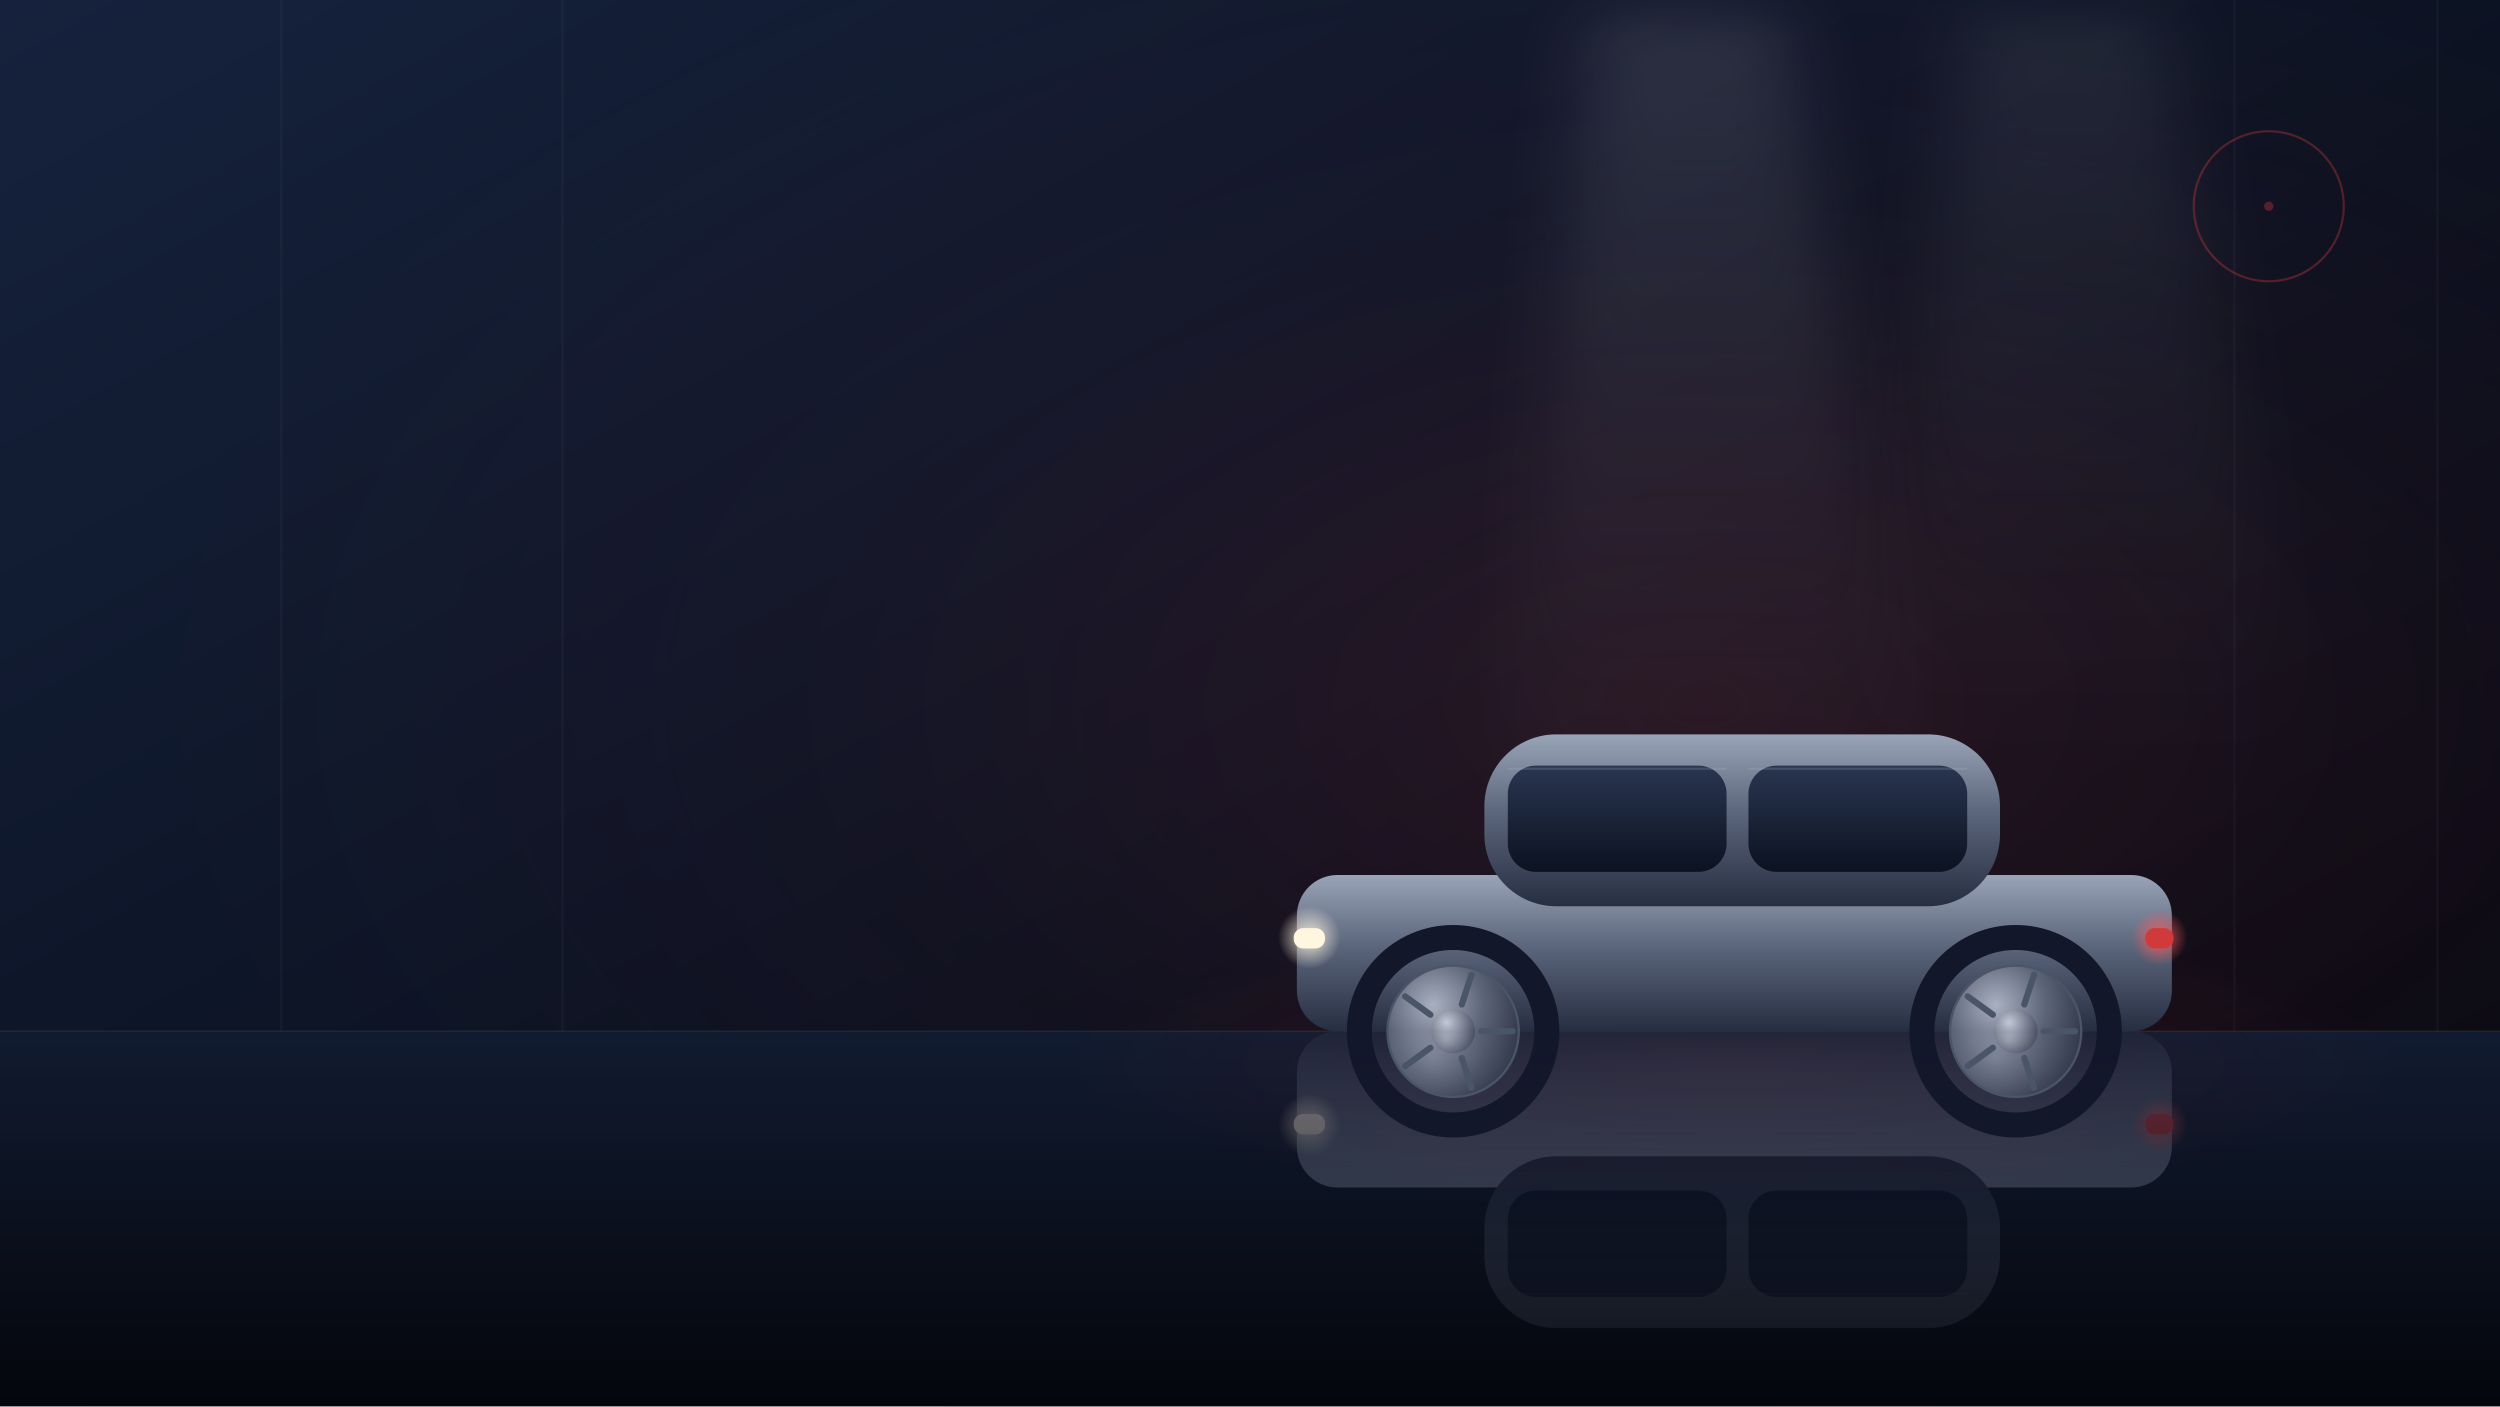
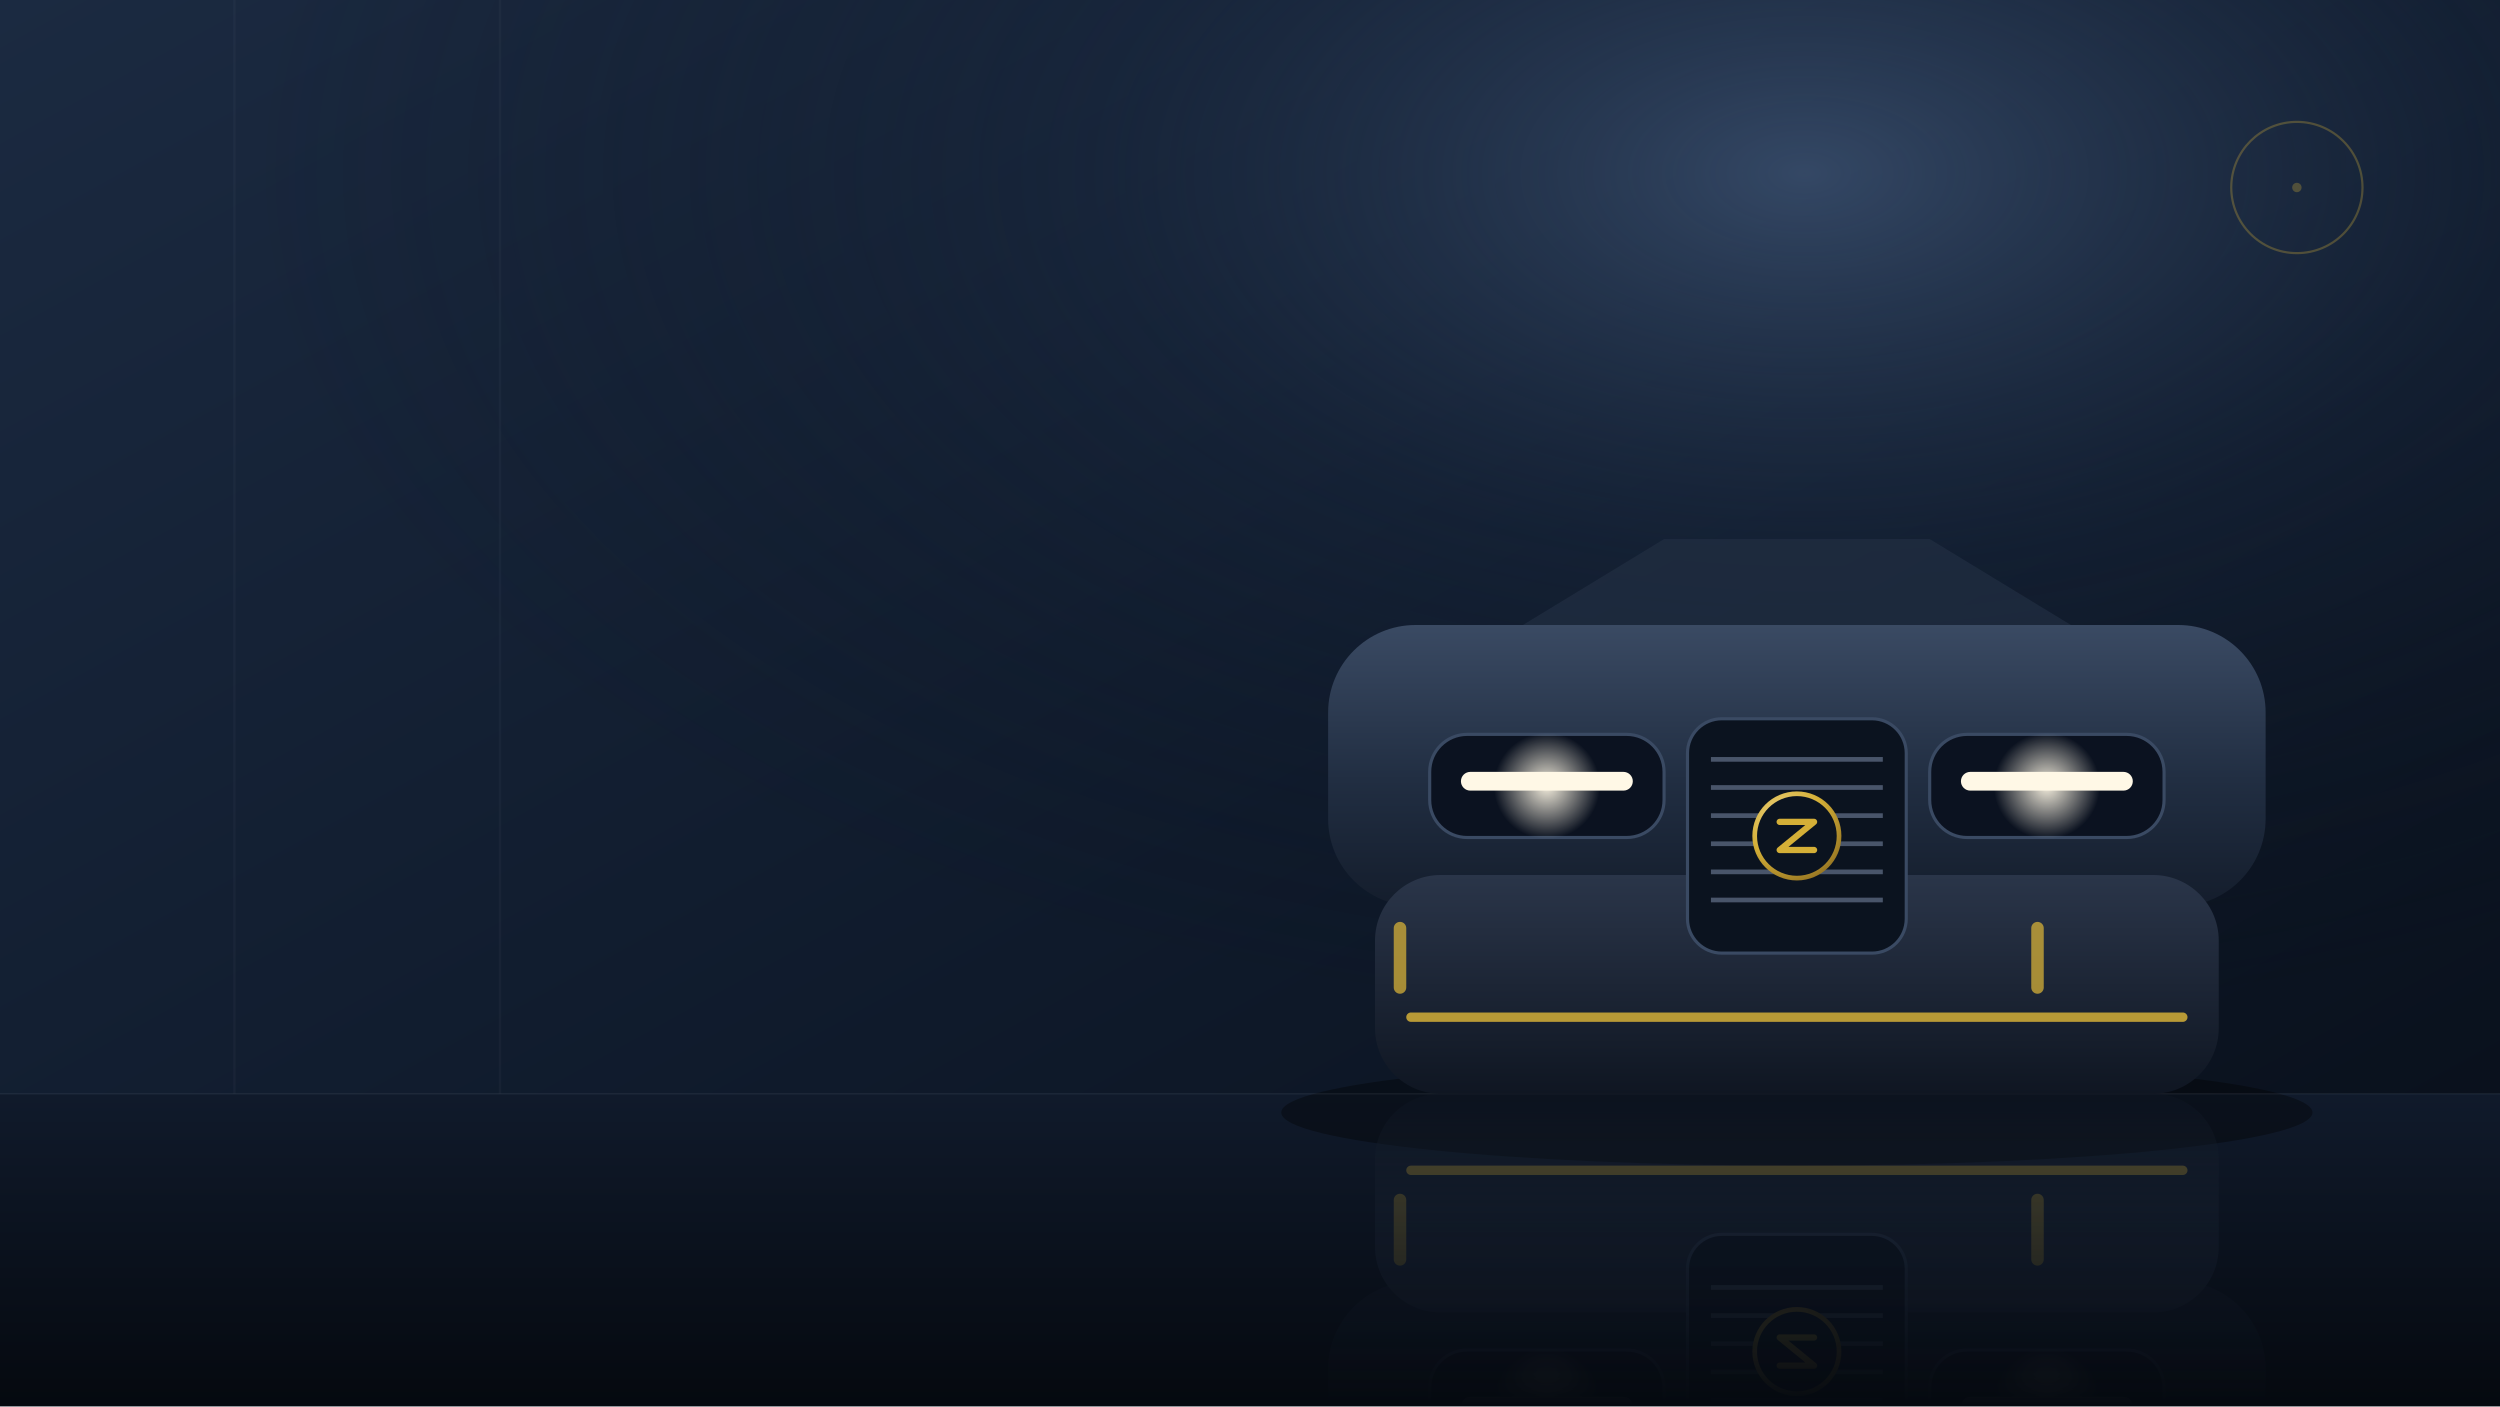
<svg xmlns="http://www.w3.org/2000/svg" viewBox="0 0 1600 900" role="img" aria-hidden="true">
  <defs>
    <linearGradient id="heroBg" x1="0" y1="0" x2="1" y2="1">
-       <stop offset="0%" stop-color="#16223d" />
-       <stop offset="55%" stop-color="#0a1120" />
-       <stop offset="100%" stop-color="#04060c" />
+       <stop offset="0%" stop-color="#1b2a41" />
+       <stop offset="55%" stop-color="#0f1a2b" />
+       <stop offset="100%" stop-color="#080e18" />
    </linearGradient>
-     <radialGradient id="heroGlow" cx="0.68" cy="0.5" r="0.62">
-       <stop offset="0%" stop-color="#c8383d" stop-opacity="0.16" />
-       <stop offset="55%" stop-color="#b3282d" stop-opacity="0.05" />
-       <stop offset="100%" stop-color="#b3282d" stop-opacity="0" />
+     <radialGradient id="spotlight" cx="0.72" cy="0.12" r="0.62">
+       <stop offset="0%" stop-color="#3a4f6e" stop-opacity="0.85" />
+       <stop offset="45%" stop-color="#1b2a41" stop-opacity="0.35" />
+       <stop offset="100%" stop-color="#080e18" stop-opacity="0" />
    </radialGradient>
-     <linearGradient id="spotGrad" x1="0" y1="0" x2="0" y2="1">
-       <stop offset="0%" stop-color="#eef2fb" stop-opacity="0.28" />
-       <stop offset="100%" stop-color="#eef2fb" stop-opacity="0" />
+     <linearGradient id="bodyGrad" x1="0" y1="0" x2="0" y2="1">
+       <stop offset="0%" stop-color="#3a4a63" />
+       <stop offset="55%" stop-color="#212e42" />
+       <stop offset="100%" stop-color="#141d2c" />
    </linearGradient>
-     <radialGradient id="floorGlow" cx="0.5" cy="0.5" r="0.5">
-       <stop offset="0%" stop-color="#b3282d" stop-opacity="0.14" />
-       <stop offset="100%" stop-color="#b3282d" stop-opacity="0" />
+     <linearGradient id="bumperGrad" x1="0" y1="0" x2="0" y2="1">
+       <stop offset="0%" stop-color="#2a3549" />
+       <stop offset="100%" stop-color="#0f1622" />
+     </linearGradient>
+     <radialGradient id="headlightGlow" cx="0.5" cy="0.5" r="0.5">
+       <stop offset="0%" stop-color="#fff8e6" stop-opacity="0.95" />
+       <stop offset="100%" stop-color="#fff8e6" stop-opacity="0" />
    </radialGradient>
-     <linearGradient id="carBodyGrad" x1="0" y1="0" x2="0" y2="1">
-       <stop offset="0%" stop-color="#9aa4b8" />
-       <stop offset="45%" stop-color="#5c667c" />
-       <stop offset="100%" stop-color="#262e42" />
-     </linearGradient>
-     <linearGradient id="windowGrad" x1="0" y1="0" x2="0" y2="1">
-       <stop offset="0%" stop-color="#2a3550" />
-       <stop offset="100%" stop-color="#0b1220" />
-     </linearGradient>
-     <radialGradient id="rimGrad" cx="0.35" cy="0.3" r="0.85">
-       <stop offset="0%" stop-color="#a9b0c0" />
-       <stop offset="45%" stop-color="#5c6478" />
-       <stop offset="100%" stop-color="#1c2233" />
-     </radialGradient>
-     <radialGradient id="hubGrad" cx="0.35" cy="0.3" r="0.85">
-       <stop offset="0%" stop-color="#c2c8d6" />
-       <stop offset="100%" stop-color="#2c3346" />
-     </radialGradient>
-     <radialGradient id="lightGlowWarm" cx="0.5" cy="0.5" r="0.5">
-       <stop offset="0%" stop-color="#fff6e0" stop-opacity="0.9" />
-       <stop offset="100%" stop-color="#fff6e0" stop-opacity="0" />
-     </radialGradient>
-     <radialGradient id="lightGlowRed" cx="0.5" cy="0.5" r="0.5">
-       <stop offset="0%" stop-color="#ff5b5b" stop-opacity="0.85" />
-       <stop offset="100%" stop-color="#ff5b5b" stop-opacity="0" />
+     <radialGradient id="badgeGrad" cx="0.35" cy="0.3" r="0.85">
+       <stop offset="0%" stop-color="#f0d78a" />
+       <stop offset="55%" stop-color="#d4af37" />
+       <stop offset="100%" stop-color="#8a6a1f" />
    </radialGradient>
    <linearGradient id="reflectionFade" x1="0" y1="0" x2="0" y2="1">
      <stop offset="0%" stop-color="#ffffff" stop-opacity="1" />
      <stop offset="100%" stop-color="#ffffff" stop-opacity="0" />
    </linearGradient>
-     <mask id="reflectionMask" maskUnits="userSpaceOnUse" x="0" y="660" width="1600" height="240">
-       <rect x="0" y="660" width="1600" height="240" fill="url(#reflectionFade)" />
+     <mask id="reflectionMask" maskUnits="userSpaceOnUse" x="0" y="700" width="1600" height="200">
+       <rect x="0" y="700" width="1600" height="200" fill="url(#reflectionFade)" />
    </mask>
    <linearGradient id="floorPlane" x1="0" y1="0" x2="0" y2="1">
-       <stop offset="0%" stop-color="#111b30" />
-       <stop offset="100%" stop-color="#04060c" />
+       <stop offset="0%" stop-color="#101a2b" />
+       <stop offset="100%" stop-color="#05090f" />
    </linearGradient>
-     <filter id="softBlur" x="-50%" y="-50%" width="200%" height="200%">
-       <feGaussianBlur stdDeviation="22" />
-     </filter>
  </defs>
  <rect width="1600" height="900" fill="url(#heroBg)" />
-   <rect width="1600" height="900" fill="url(#heroGlow)" />
-   <g stroke="#eef2fb" stroke-width="1.5" opacity="0.035">
-     <line x1="180" y1="0" x2="180" y2="660" />
-     <line x1="360" y1="0" x2="360" y2="660" />
-     <line x1="1430" y1="0" x2="1430" y2="660" />
-     <line x1="1560" y1="0" x2="1560" y2="660" />
+   <rect width="1600" height="900" fill="url(#spotlight)" />
+   <g stroke="#eef2fb" stroke-width="1.5" opacity="0.03">
+     <line x1="150" y1="0" x2="150" y2="700" />
+     <line x1="320" y1="0" x2="320" y2="700" />
  </g>
-   <path d="M 1020 0 L 1140 0 L 1230 520 L 960 520 Z" fill="url(#spotGrad)" opacity="0.4" filter="url(#softBlur)" />
-   <path d="M 1260 0 L 1380 0 L 1470 480 L 1200 480 Z" fill="url(#spotGrad)" opacity="0.28" filter="url(#softBlur)" />
-   <rect x="0" y="660" width="1600" height="240" fill="url(#floorPlane)" />
-   <ellipse cx="1110" cy="680" rx="430" ry="90" fill="url(#floorGlow)" />
-   <line x1="0" y1="660" x2="1600" y2="660" stroke="#eef2fb" stroke-width="1" opacity="0.07" />
+   <rect x="0" y="700" width="1600" height="200" fill="url(#floorPlane)" />
+   <ellipse cx="1150" cy="712" rx="330" ry="34" fill="#000000" opacity="0.35" />
+   <line x1="0" y1="700" x2="1600" y2="700" stroke="#eef2fb" stroke-width="1" opacity="0.06" />
  <g id="carGroup">
-     <line x1="850" y1="610" x2="1370" y2="610" stroke="#d13a3a" stroke-width="3" opacity="0.45" />
-     <rect x="830" y="560" width="560" height="100" rx="26" fill="url(#carBodyGrad)" />
-     <rect x="950" y="470" width="330" height="110" rx="46" fill="url(#carBodyGrad)" />
-     <rect x="965" y="490" width="140" height="68" rx="18" fill="url(#windowGrad)" />
-     <rect x="1119" y="490" width="140" height="68" rx="18" fill="url(#windowGrad)" />
-     <line x1="965" y1="492" x2="1105" y2="492" stroke="#aab4c8" stroke-width="1.5" opacity="0.2" />
-     <line x1="1119" y1="492" x2="1259" y2="492" stroke="#aab4c8" stroke-width="1.5" opacity="0.2" />
-     <circle cx="838" cy="600" r="20" fill="url(#lightGlowWarm)" />
-     <rect x="828" y="594" width="20" height="13" rx="6" fill="#fff6e0" />
-     <circle cx="1382" cy="600" r="18" fill="url(#lightGlowRed)" />
-     <rect x="1373" y="594" width="18" height="13" rx="6" fill="#d13a3a" />
-     <g transform="translate(930 660)">
-       <circle r="60" fill="none" stroke="#12172a" stroke-width="16" />
-       <circle r="42" fill="url(#rimGrad)" stroke="#4a5568" stroke-width="1.5" />
-       <g stroke="#4a5568" stroke-width="4" stroke-linecap="round">
-         <line x1="18" y1="0" x2="38" y2="0" transform="rotate(0)" />
-         <line x1="18" y1="0" x2="38" y2="0" transform="rotate(72)" />
-         <line x1="18" y1="0" x2="38" y2="0" transform="rotate(144)" />
-         <line x1="18" y1="0" x2="38" y2="0" transform="rotate(216)" />
-         <line x1="18" y1="0" x2="38" y2="0" transform="rotate(288)" />
-       </g>
-       <circle r="14" fill="url(#hubGrad)" />
+     <path d="M 950 415 L 1065 345 L 1235 345 L 1350 415 Z" fill="#212e42" opacity="0.7" />
+     <rect x="850" y="400" width="600" height="180" rx="56" fill="url(#bodyGrad)" />
+     <rect x="880" y="560" width="540" height="140" rx="42" fill="url(#bumperGrad)" />
+     <g>
+       <rect x="915" y="470" width="150" height="66" rx="24" fill="#0b1220" stroke="#3a4a63" stroke-width="2" />
+       <circle cx="990" cy="503" r="34" fill="url(#headlightGlow)" />
+       <rect x="935" y="494" width="110" height="12" rx="6" fill="#fff8e6" />
    </g>
-     <g transform="translate(1290 660)">
-       <circle r="60" fill="none" stroke="#12172a" stroke-width="16" />
-       <circle r="42" fill="url(#rimGrad)" stroke="#4a5568" stroke-width="1.5" />
-       <g stroke="#4a5568" stroke-width="4" stroke-linecap="round">
-         <line x1="18" y1="0" x2="38" y2="0" transform="rotate(0)" />
-         <line x1="18" y1="0" x2="38" y2="0" transform="rotate(72)" />
-         <line x1="18" y1="0" x2="38" y2="0" transform="rotate(144)" />
-         <line x1="18" y1="0" x2="38" y2="0" transform="rotate(216)" />
-         <line x1="18" y1="0" x2="38" y2="0" transform="rotate(288)" />
-       </g>
-       <circle r="14" fill="url(#hubGrad)" />
+     <g>
+       <rect x="1235" y="470" width="150" height="66" rx="24" fill="#0b1220" stroke="#3a4a63" stroke-width="2" />
+       <circle cx="1310" cy="503" r="34" fill="url(#headlightGlow)" />
+       <rect x="1255" y="494" width="110" height="12" rx="6" fill="#fff8e6" />
    </g>
+     <rect x="1080" y="460" width="140" height="150" rx="22" fill="#0b131f" stroke="#3a4a63" stroke-width="2" />
+     <g stroke="#7c8ba8" stroke-width="3" opacity="0.55">
+       <line x1="1095" y1="486" x2="1205" y2="486" />
+       <line x1="1095" y1="504" x2="1205" y2="504" />
+       <line x1="1095" y1="522" x2="1205" y2="522" />
+       <line x1="1095" y1="540" x2="1205" y2="540" />
+       <line x1="1095" y1="558" x2="1205" y2="558" />
+       <line x1="1095" y1="576" x2="1205" y2="576" />
+     </g>
+     <circle cx="1150" cy="535" r="27" fill="#0b131f" stroke="url(#badgeGrad)" stroke-width="3" />
+     <path d="M1139 526 H1161 L1139 544 H1161" fill="none" stroke="#d4af37" stroke-width="4" stroke-linecap="round" stroke-linejoin="round" />
+     <rect x="900" y="648" width="500" height="6" rx="3" fill="#d4af37" opacity="0.85" />
+     <rect x="892" y="590" width="8" height="46" rx="4" fill="#d4af37" opacity="0.75" />
+     <rect x="1300" y="590" width="8" height="46" rx="4" fill="#d4af37" opacity="0.75" />
  </g>
-   <g mask="url(#reflectionMask)" opacity="0.45">
-     <g transform="translate(0 1320) scale(1 -1)">
+   <g mask="url(#reflectionMask)" opacity="0.4">
+     <g transform="translate(0 1400) scale(1 -1)">
      <use href="#carGroup" />
    </g>
  </g>
-   <g opacity="0.35">
-     <circle cx="1452" cy="132" r="48" fill="none" stroke="#d13a3a" stroke-width="1.4" />
-     <circle cx="1452" cy="132" r="3" fill="#d13a3a" />
+   <g opacity="0.3">
+     <circle cx="1470" cy="120" r="42" fill="none" stroke="#d4af37" stroke-width="1.4" />
+     <circle cx="1470" cy="120" r="3" fill="#d4af37" />
  </g>
</svg>
